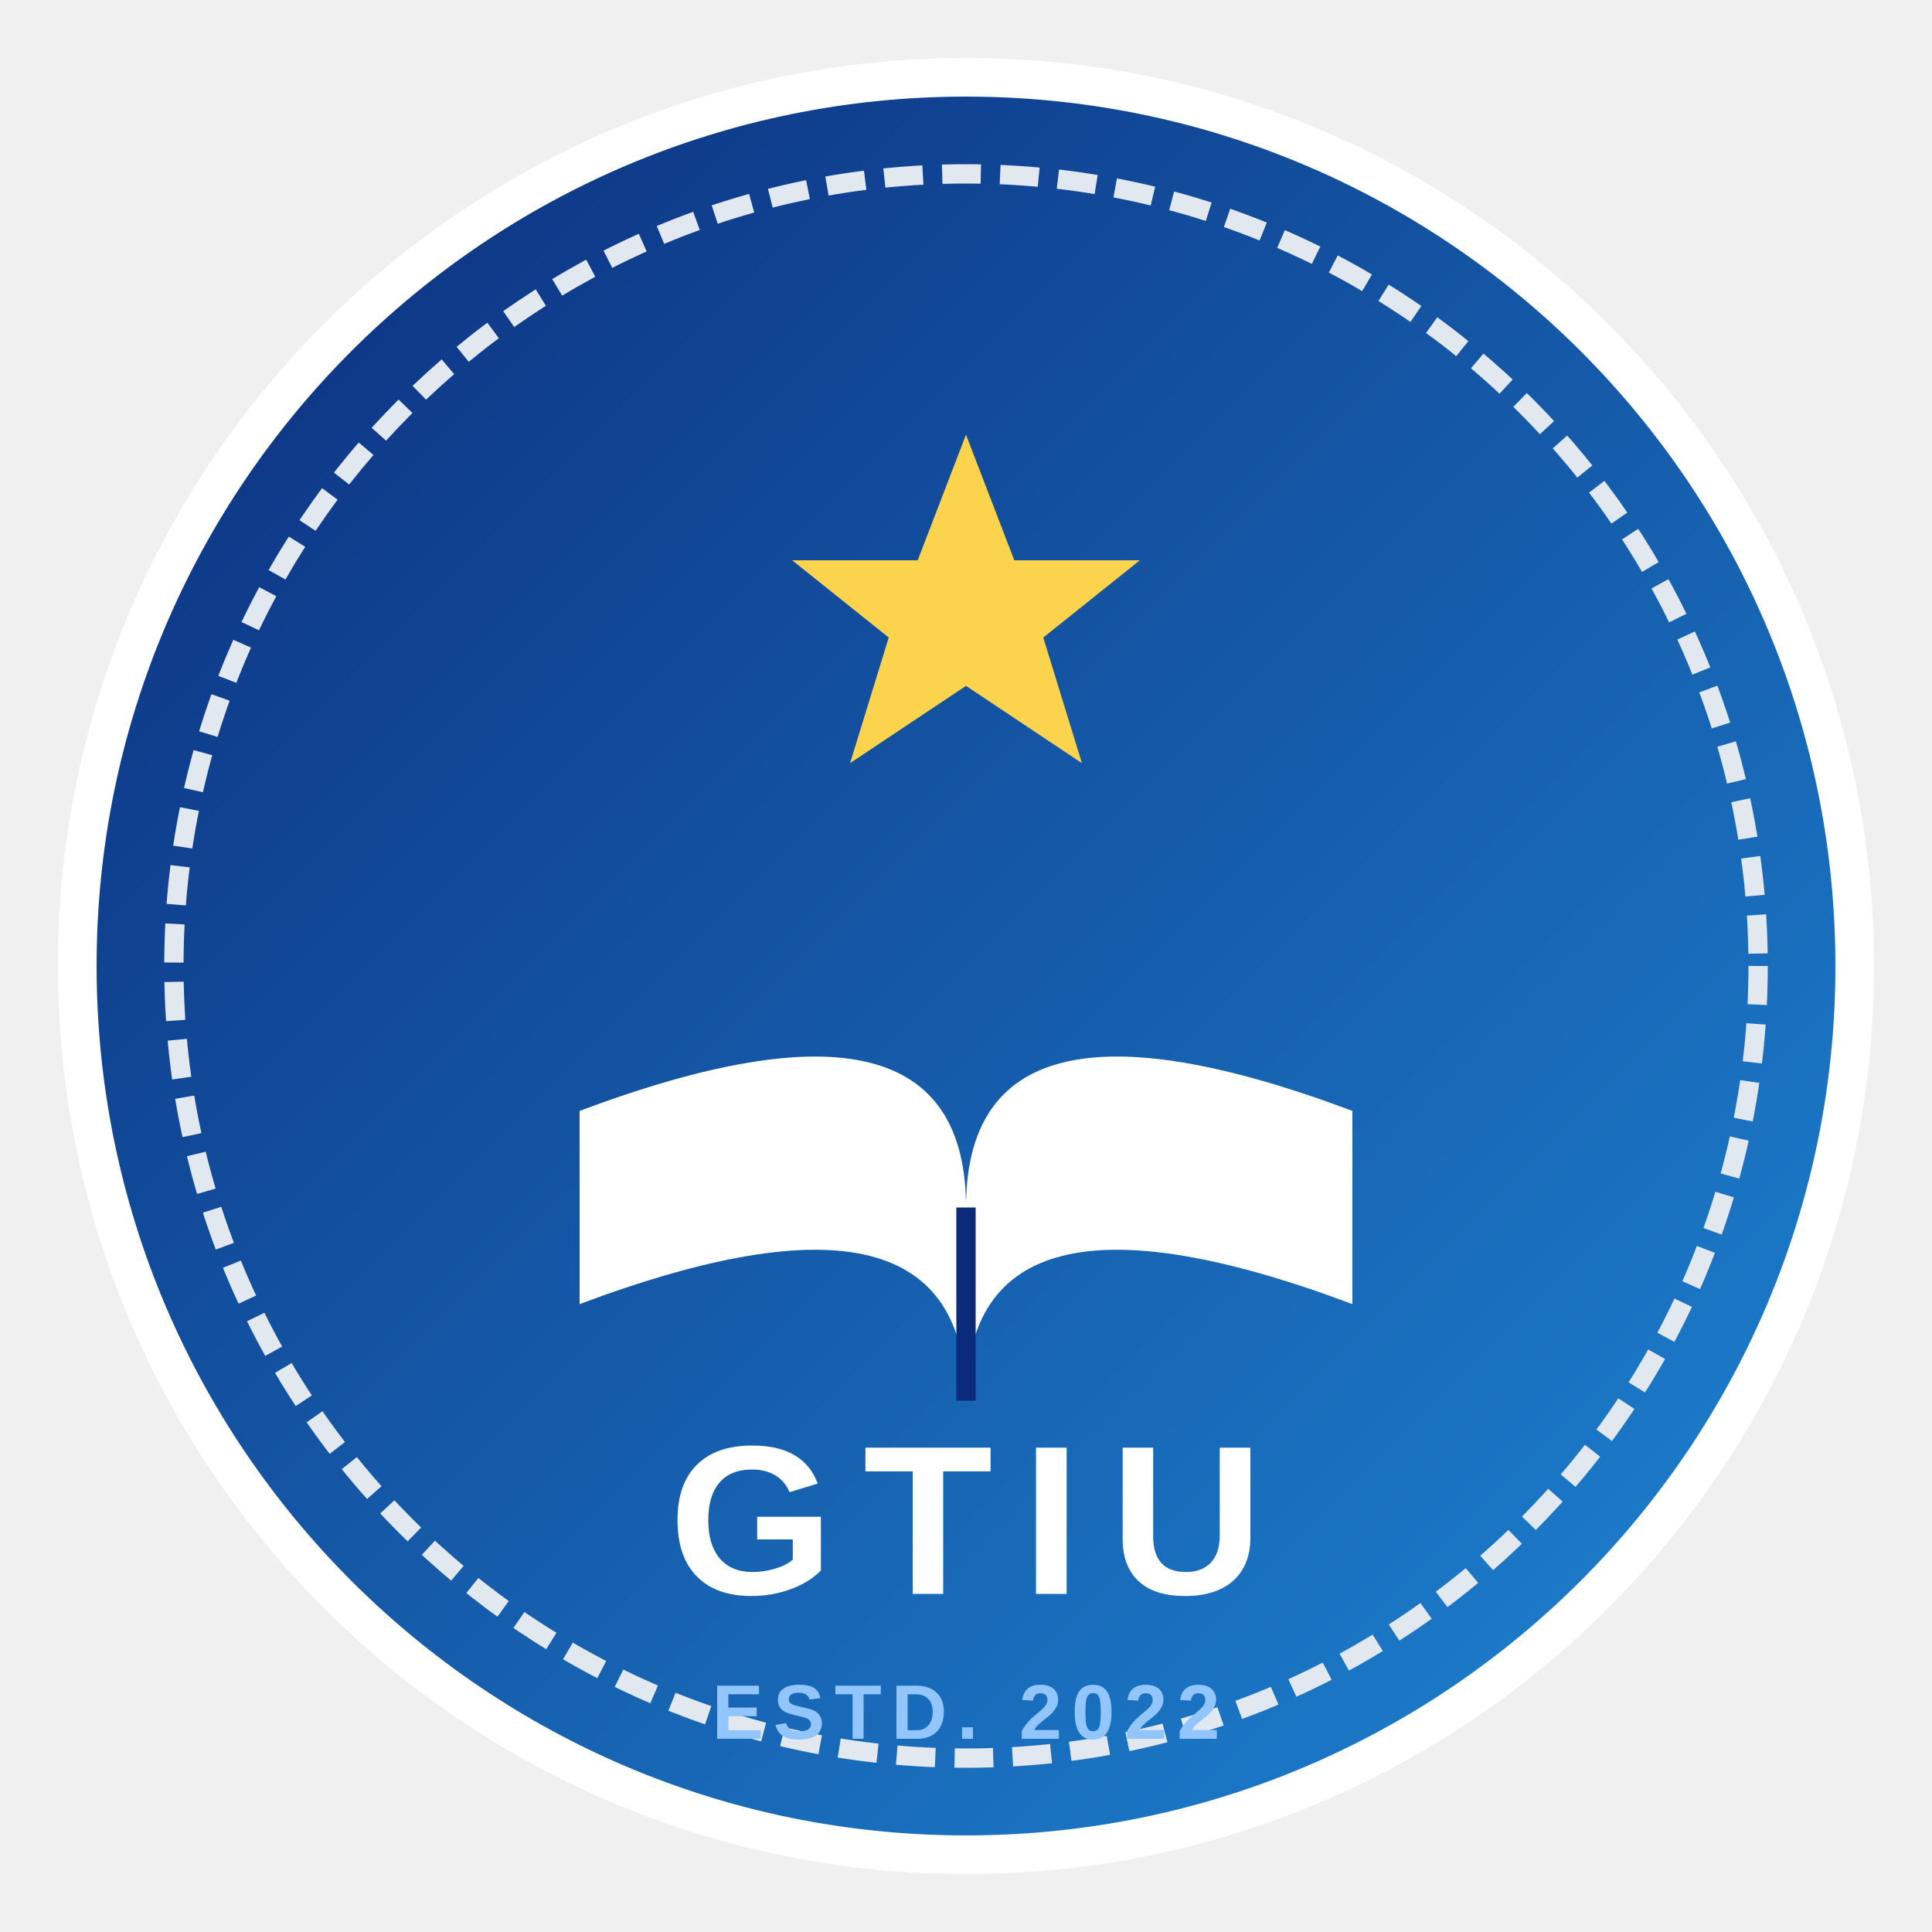
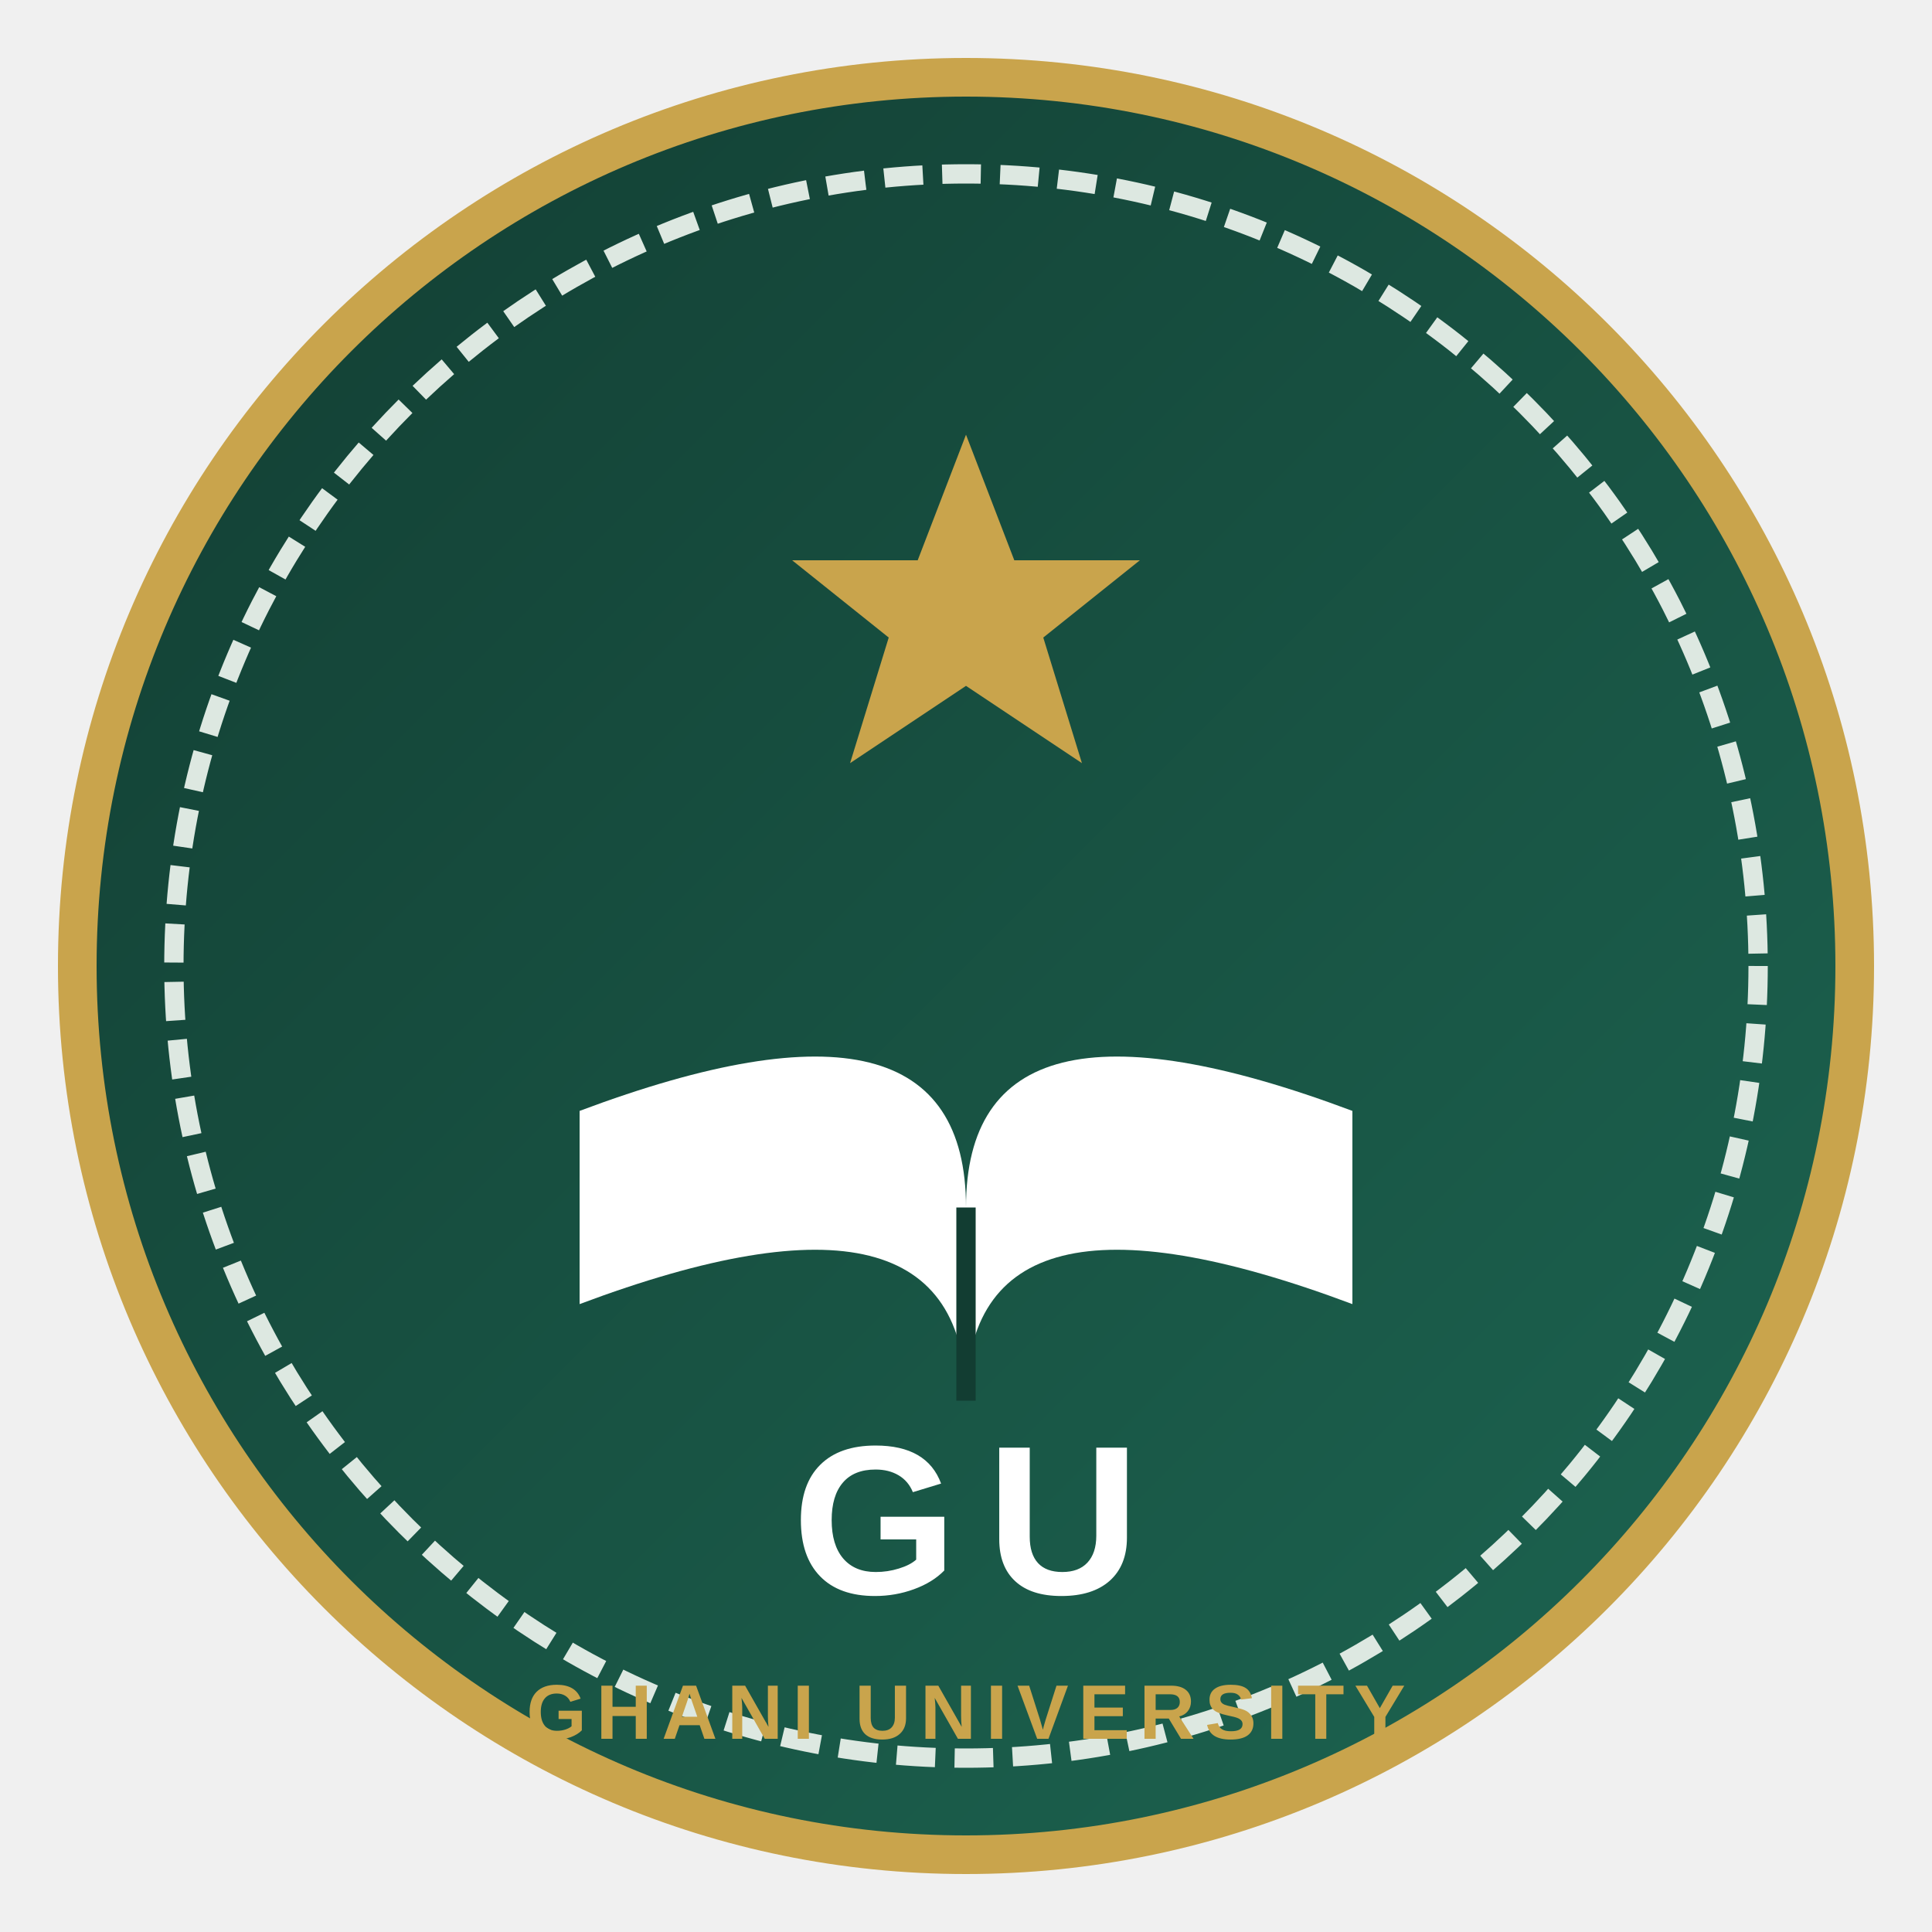
<svg xmlns="http://www.w3.org/2000/svg" viewBox="0 0 200 200" width="200" height="200">
  <defs>
    <linearGradient id="grad" x1="0%" y1="0%" x2="100%" y2="100%">
-       <stop offset="0%" style="stop-color:#0B2A7A;stop-opacity:1" />
-       <stop offset="100%" style="stop-color:#1E88D6;stop-opacity:1" />
+       <stop offset="0%" style="stop-color:#123D32;stop-opacity:1" />
+       <stop offset="100%" style="stop-color:#1D6652;stop-opacity:1" />
    </linearGradient>
  </defs>
-   <circle cx="100" cy="100" r="92" fill="url(#grad)" stroke="#FFFFFF" stroke-width="4" />
-   <circle cx="100" cy="100" r="82" fill="none" stroke="#E2E8F0" stroke-width="2" stroke-dasharray="4 2" />
-   <path d="M 100 45 L 105 58 L 118 58 L 108 66 L 112 79 L 100 71 L 88 79 L 92 66 L 82 58 L 95 58 Z" fill="#FCD34D" />
+   <circle cx="100" cy="100" r="92" fill="url(#grad)" stroke="#C9A44C" stroke-width="4" />
+   <circle cx="100" cy="100" r="82" fill="none" stroke="#DDE8E1" stroke-width="2" stroke-dasharray="4 2" />
+   <path d="M 100 45 L 105 58 L 118 58 L 108 66 L 112 79 L 100 71 L 88 79 L 92 66 L 82 58 L 95 58 Z" fill="#C9A44C" />
  <path d="M 60 115 Q 100 100 100 125 Q 100 100 140 115 L 140 135 Q 100 120 100 145 Q 100 120 60 135 Z" fill="#FFFFFF" />
-   <line x1="100" y1="125" x2="100" y2="145" stroke="#0B2A7A" stroke-width="2" />
-   <text x="100" y="165" font-family="Arial, sans-serif" font-weight="900" font-size="22" fill="#FFFFFF" text-anchor="middle" letter-spacing="3">GTIU</text>
-   <text x="100" y="180" font-family="Arial, sans-serif" font-weight="600" font-size="8" fill="#93C5FD" text-anchor="middle" letter-spacing="1">ESTD. 2022</text>
+   <line x1="100" y1="125" x2="100" y2="145" stroke="#123D32" stroke-width="2" />
+   <text x="100" y="165" font-family="Arial, sans-serif" font-weight="900" font-size="22" fill="#FFFFFF" text-anchor="middle" letter-spacing="3">GU</text>
+   <text x="100" y="180" font-family="Arial, sans-serif" font-weight="600" font-size="8" fill="#C9A44C" text-anchor="middle" letter-spacing="1">GHANI UNIVERSITY</text>
</svg>
